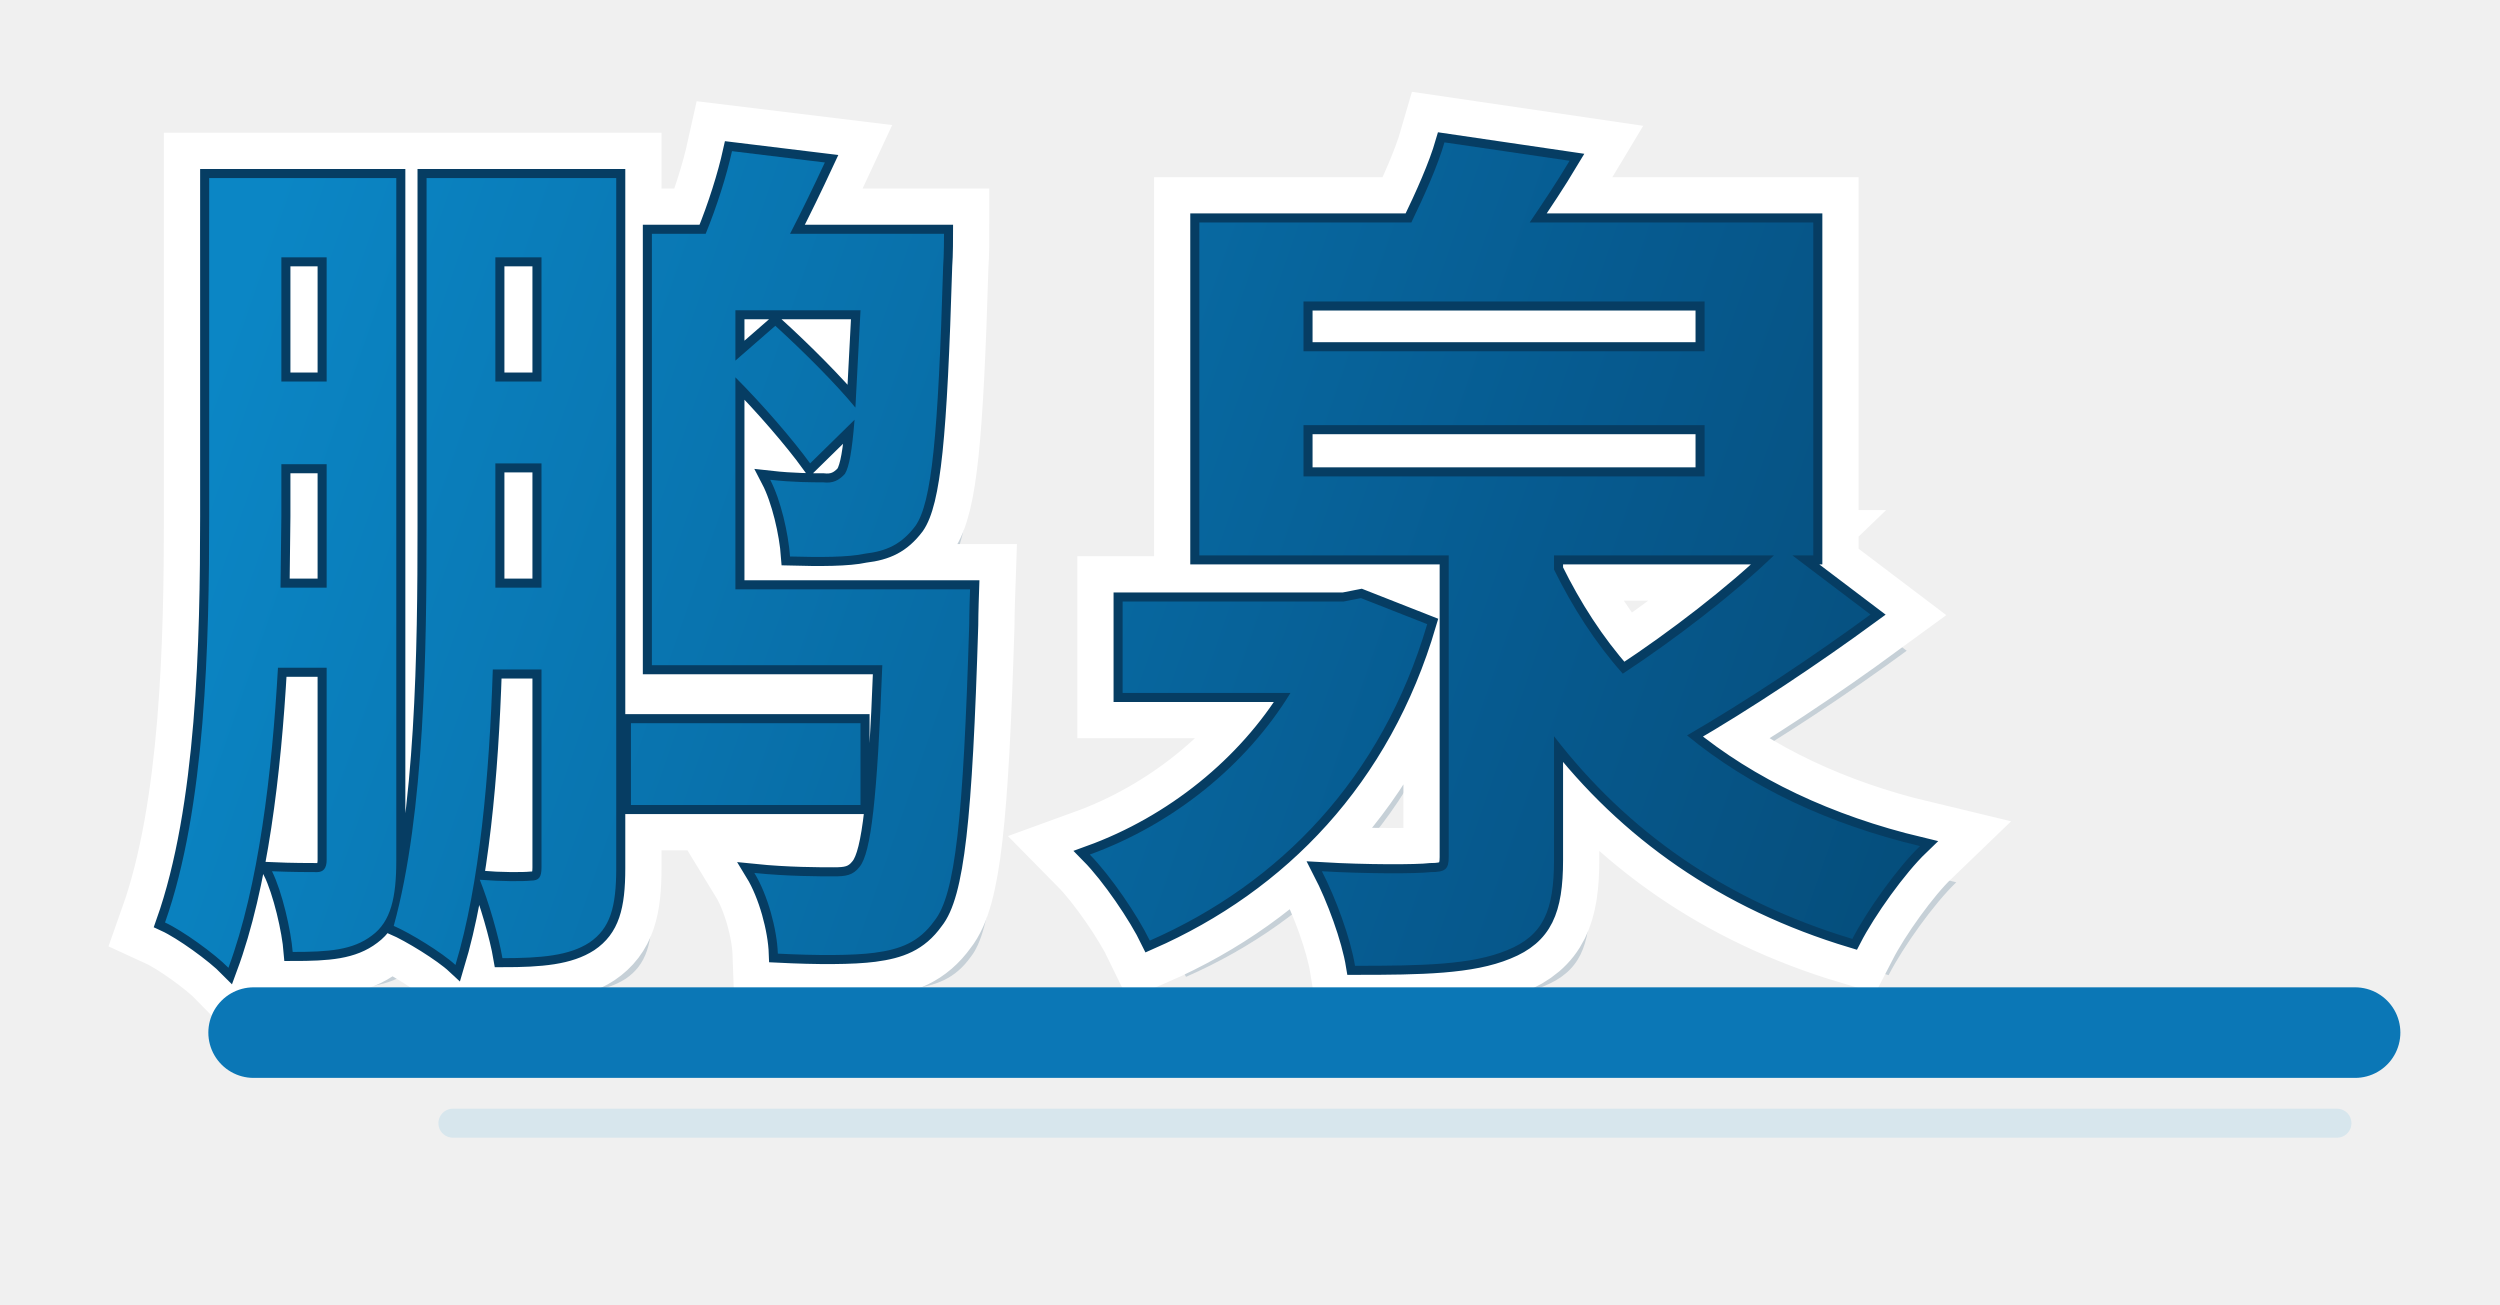
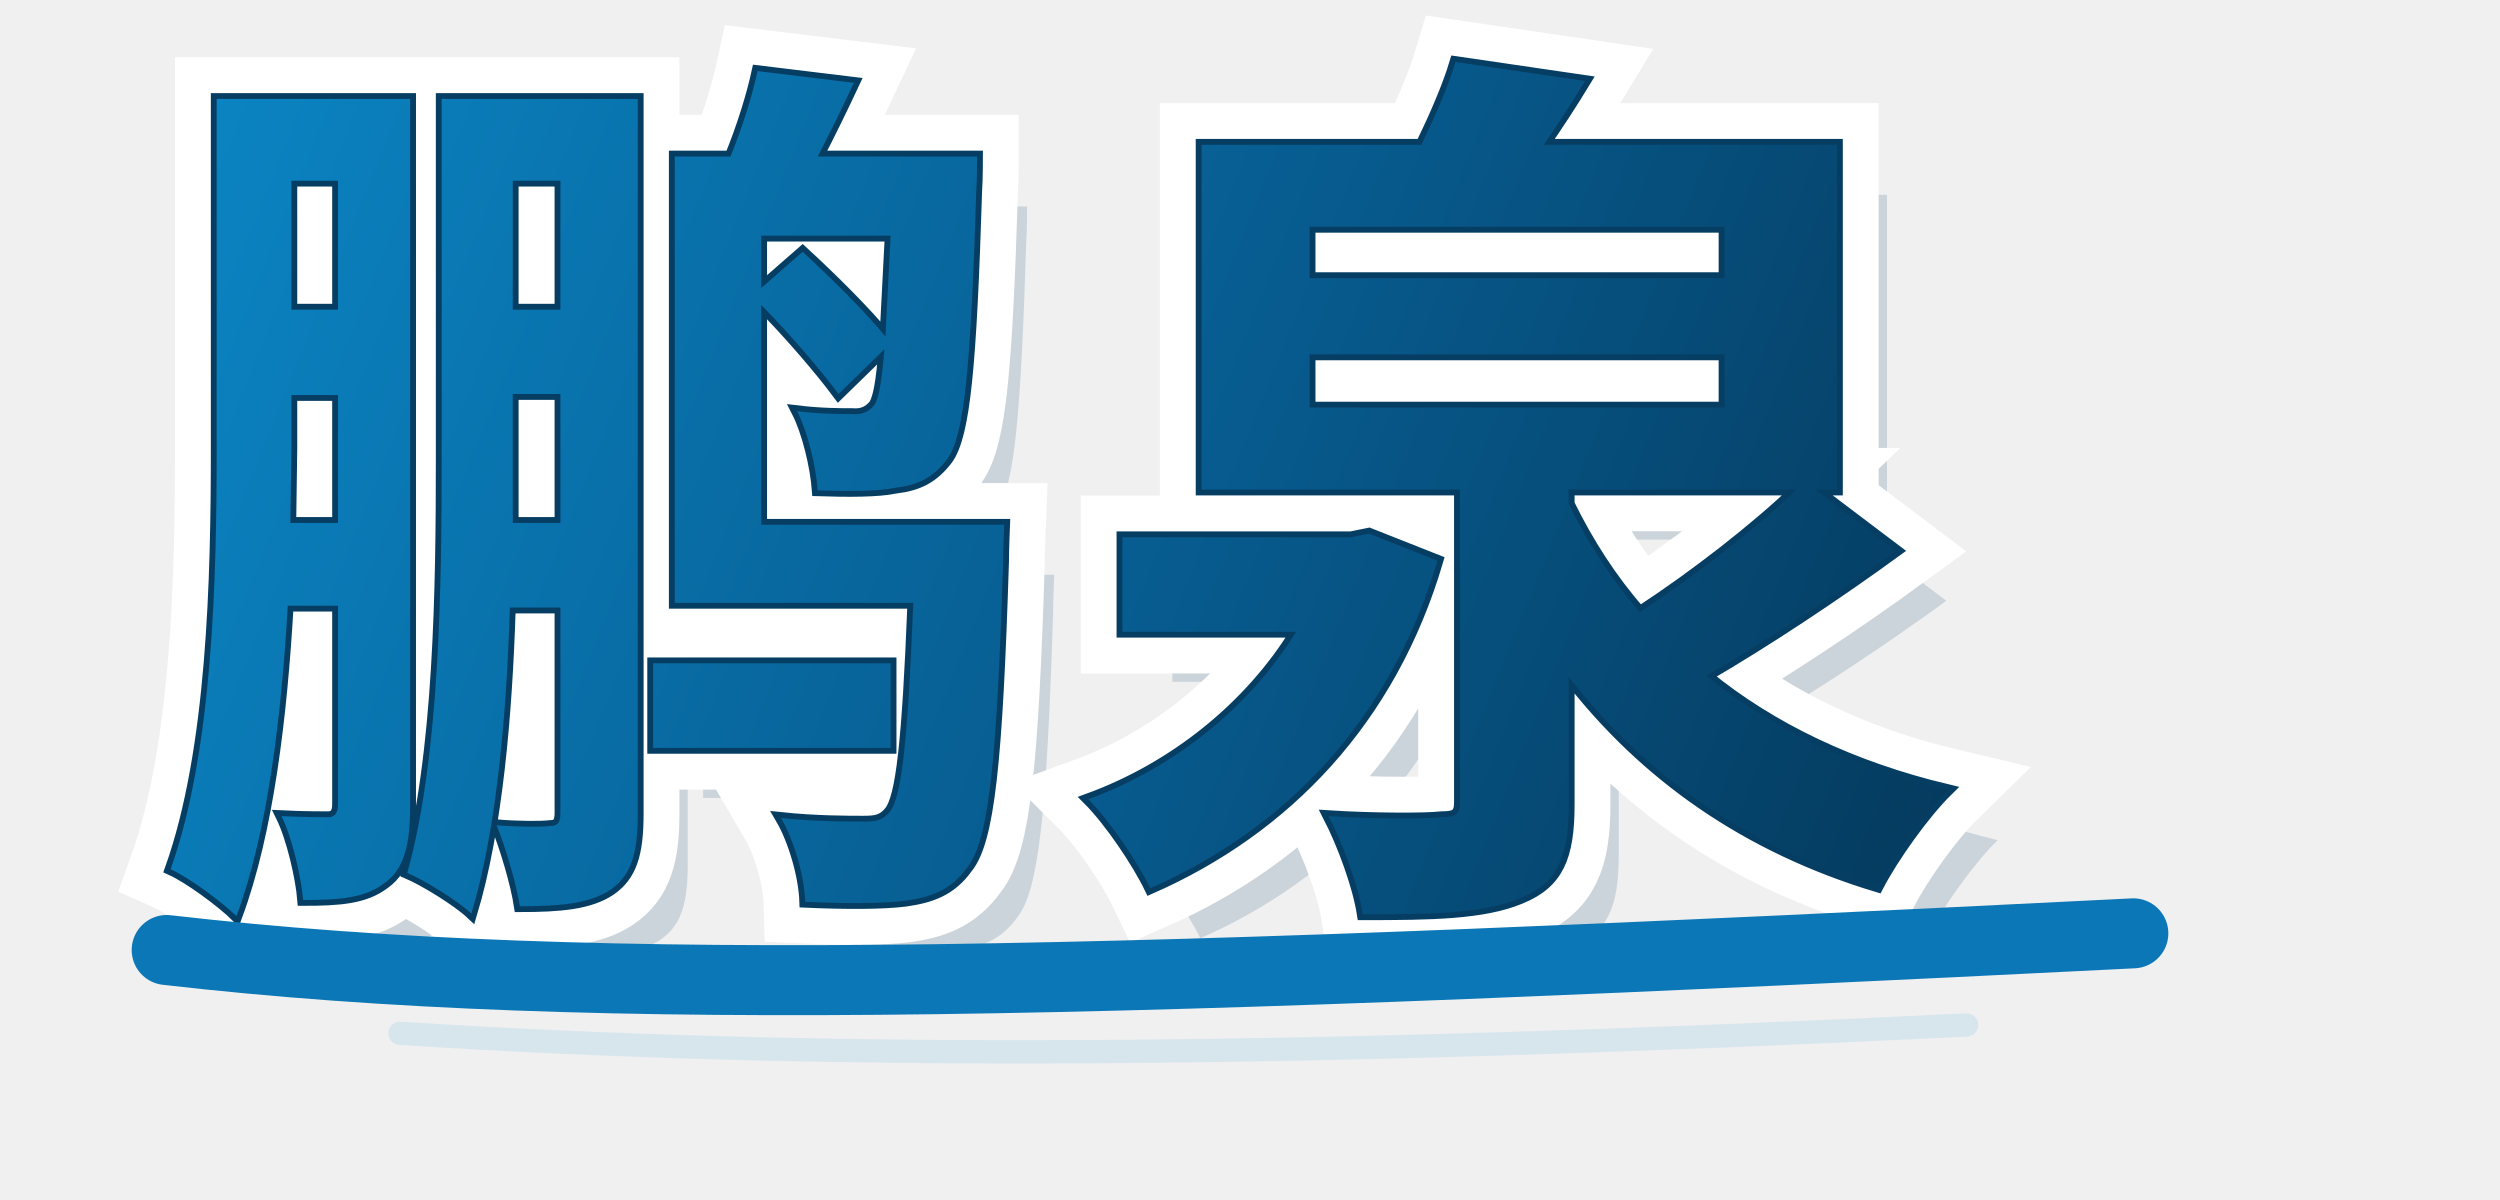
- <svg xmlns="http://www.w3.org/2000/svg" viewBox="0 0 138 72" role="img" aria-labelledby="title desc">
+ <svg xmlns="http://www.w3.org/2000/svg" viewBox="0 0 150 72" role="img" aria-labelledby="title desc">
  <defs>
-     <linearGradient id="pqBlue" x1="16" y1="8" x2="160" y2="58" gradientUnits="userSpaceOnUse">
+     <linearGradient id="inkBlue" x1="8" y1="8" x2="132" y2="58" gradientUnits="userSpaceOnUse">
      <stop offset="0" stop-color="#0b86c5" />
-       <stop offset="0.48" stop-color="#065a8f" />
-       <stop offset="1" stop-color="#043452" />
+       <stop offset="0.52" stop-color="#075a8d" />
+       <stop offset="1" stop-color="#042f4d" />
    </linearGradient>
  </defs>
  <g>
-     <text x="10" y="51" fill="#063d63" opacity=".18" font-family="Microsoft YaHei, PingFang SC, SimHei, Arial, sans-serif" font-size="48" font-weight="900" letter-spacing="3">鹏泉</text>
-     <text x="8" y="49" fill="#ffffff" stroke="#ffffff" stroke-width="5" paint-order="stroke" font-family="Microsoft YaHei, PingFang SC, SimHei, Arial, sans-serif" font-size="48" font-weight="900" letter-spacing="3">鹏泉</text>
-     <text x="8" y="49" fill="url(#pqBlue)" stroke="#063d63" stroke-width="1" paint-order="stroke" font-family="Microsoft YaHei, PingFang SC, SimHei, Arial, sans-serif" font-size="48" font-weight="900" letter-spacing="3">鹏泉</text>
+     <text x="12" y="53" fill="#063d63" opacity=".16" font-family="LiSu, STLiTi, FZLiShu-S01, SimLi, Microsoft YaHei, sans-serif" font-size="54" font-weight="700" letter-spacing="1">鹏泉</text>
+     <text x="9" y="50" fill="#ffffff" stroke="#ffffff" stroke-width="5" paint-order="stroke" font-family="LiSu, STLiTi, FZLiShu-S01, SimLi, Microsoft YaHei, sans-serif" font-size="54" font-weight="700" letter-spacing="1">鹏泉</text>
+     <text x="9" y="50" fill="url(#inkBlue)" stroke="#063d63" stroke-width=".7" paint-order="stroke" font-family="LiSu, STLiTi, FZLiShu-S01, SimLi, Microsoft YaHei, sans-serif" font-size="54" font-weight="700" letter-spacing="1">鹏泉</text>
  </g>
-   <path d="M14 57h116" fill="none" stroke="#0b77b6" stroke-width="5" stroke-linecap="round" />
-   <path d="M25 62h104" fill="none" stroke="#d7e6ed" stroke-width="1.6" stroke-linecap="round" />
+   <path d="M10 57c26 3 58 2 118-1" fill="none" stroke="#0b77b6" stroke-width="4.2" stroke-linecap="round" />
+   <path d="M24 62c25 1.6 53 1.5 94-.5" fill="none" stroke="#d7e6ed" stroke-width="1.4" stroke-linecap="round" />
</svg>
